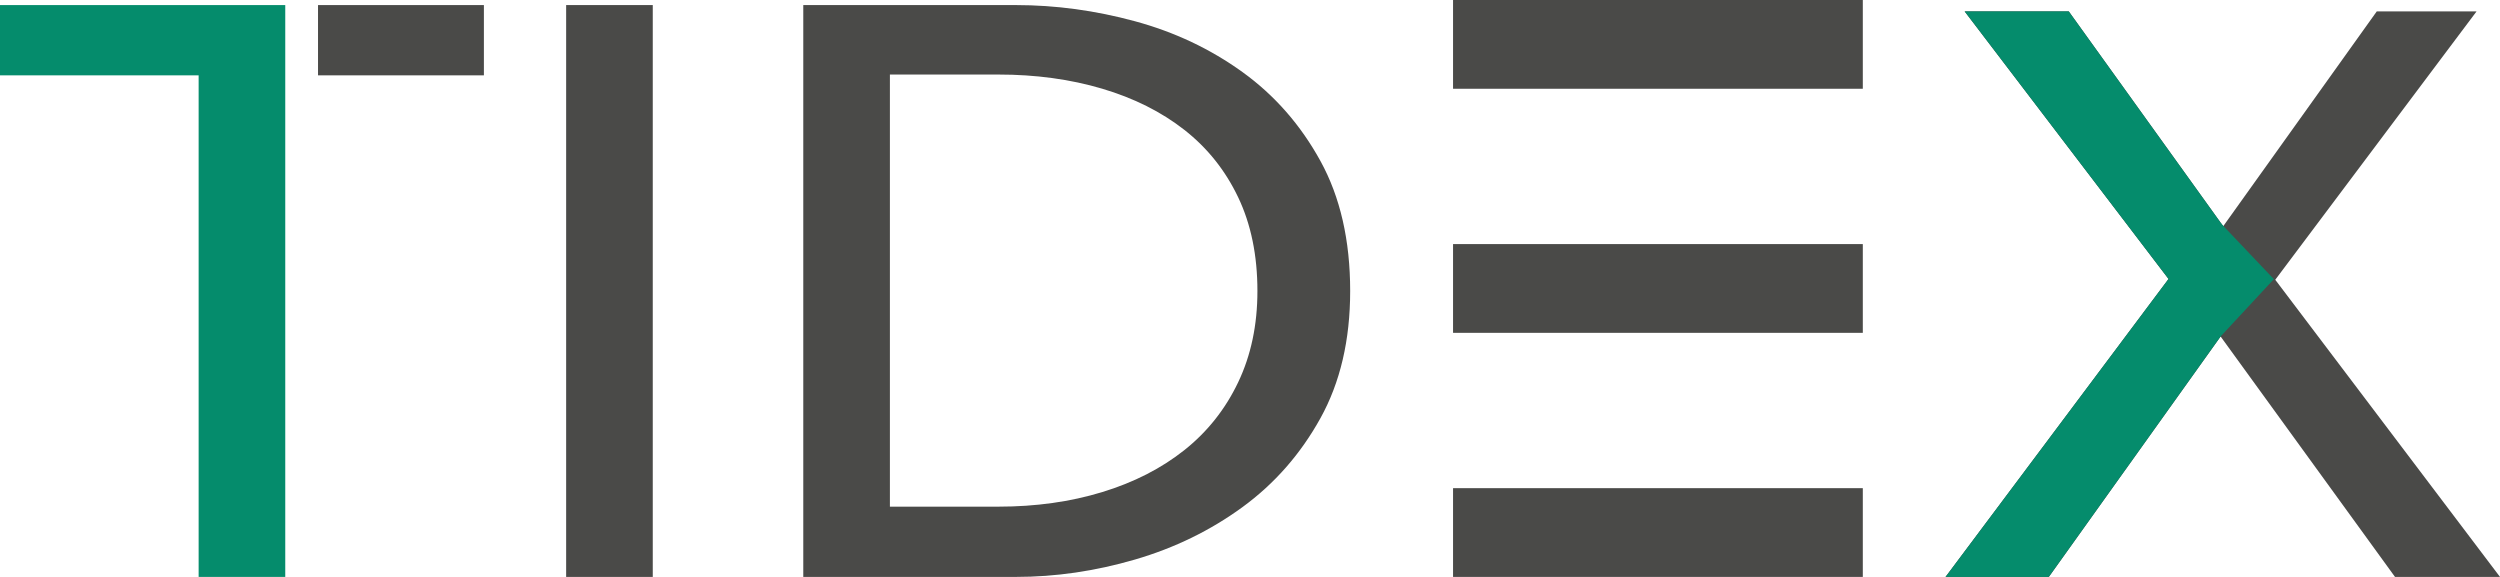
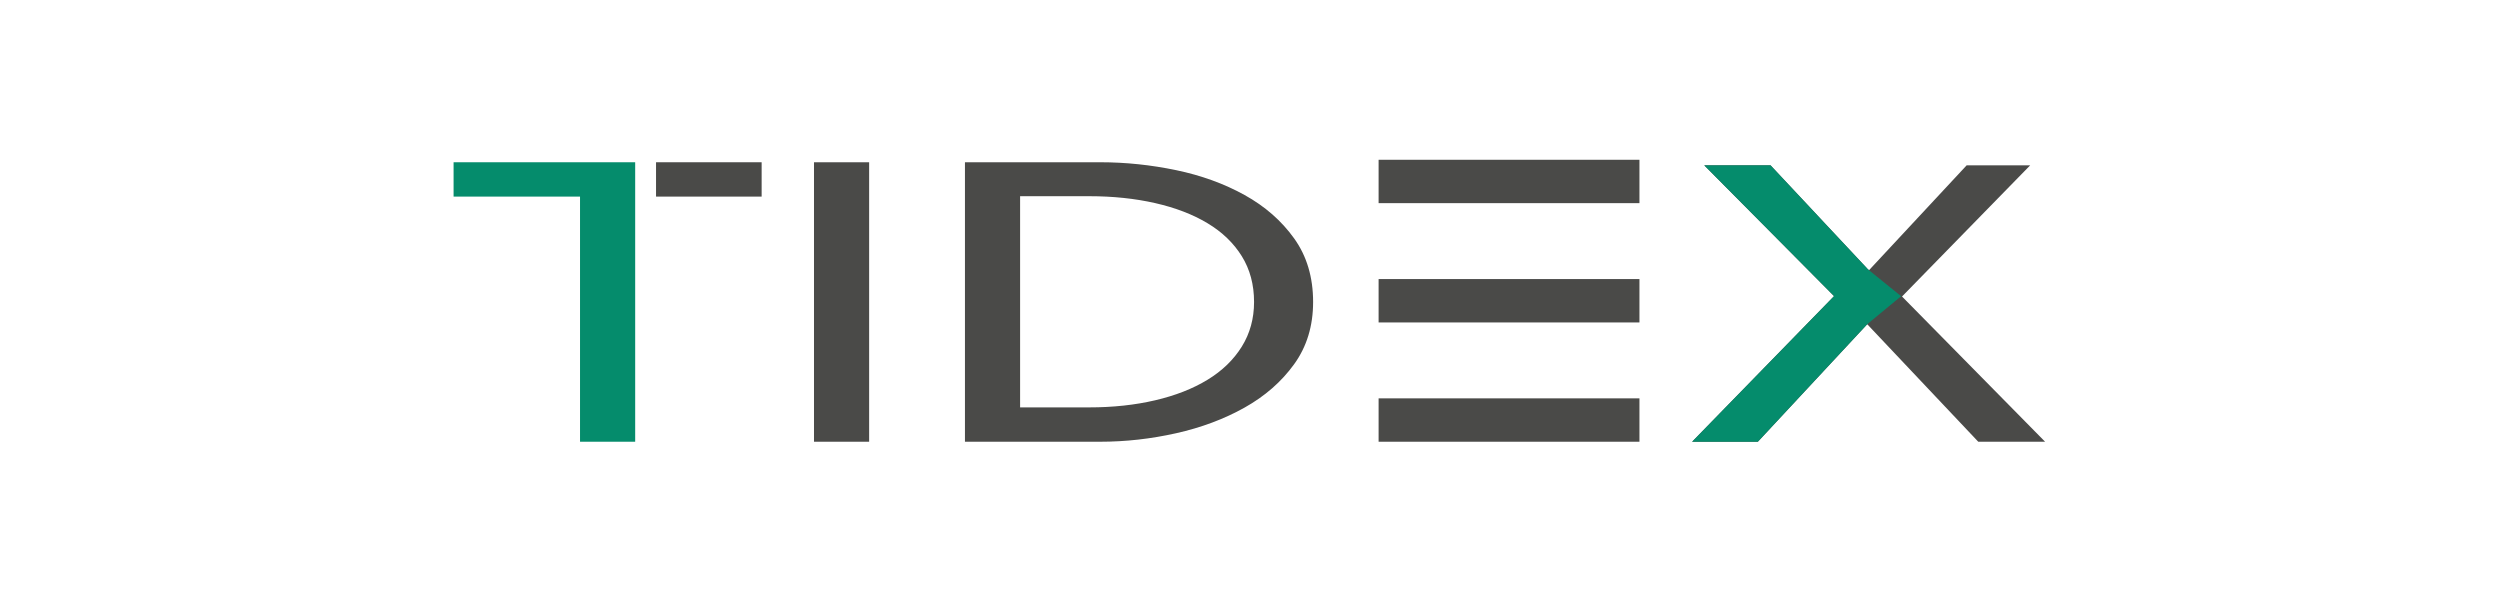
- <svg xmlns="http://www.w3.org/2000/svg" width="260" height="60" viewBox="0 0 260 60" fill="none">
-   <path fill-rule="evenodd" clip-rule="evenodd" d="M231.213 23.529L247.186 1.182H257.564L236.627 29.095L260 60H249.081L230.942 34.994L213.074 60H202.335L225.527 29.012L204.32 1.182H215.15L231.213 23.529Z" fill="#4A4A48" />
-   <path fill-rule="evenodd" clip-rule="evenodd" d="M230.942 34.994L213.074 60H202.335L225.527 29.012L204.32 1.182H215.15L231.213 23.529" fill="#058C6C" />
-   <path d="M193.732 0H151.117V9.231H193.732V0Z" fill="#4A4A48" />
-   <path d="M193.732 25.385H151.117V34.615H193.732V25.385Z" fill="#4A4A48" />
-   <path d="M193.732 50.769H151.117V60H193.732V50.769Z" fill="#4A4A48" />
-   <path fill-rule="evenodd" clip-rule="evenodd" d="M236.48 29.031L230.807 35.138L230.966 23.224L236.48 29.031Z" fill="#058C6C" />
-   <path fill-rule="evenodd" clip-rule="evenodd" d="M67.888 60H58.879V0.528H67.888V60ZM83.541 0.528H105.655C109.78 0.528 113.906 1.088 118.031 2.208C122.157 3.328 125.888 5.092 129.225 7.5C132.561 9.908 135.261 12.988 137.324 16.74C139.387 20.492 140.418 25 140.418 30.264C140.418 35.36 139.387 39.77 137.324 43.494C135.261 47.218 132.561 50.298 129.225 52.734C125.888 55.17 122.157 56.99 118.031 58.194C113.906 59.398 109.78 60 105.655 60H83.541V0.528ZM92.55 52.692H103.835C107.718 52.692 111.312 52.188 114.619 51.18C117.925 50.172 120.776 48.716 123.173 46.812C125.569 44.908 127.435 42.556 128.77 39.756C130.104 36.956 130.772 33.792 130.772 30.264C130.772 26.568 130.104 23.32 128.77 20.52C127.435 17.72 125.569 15.382 123.173 13.506C120.776 11.63 117.925 10.202 114.619 9.222C111.312 8.242 107.718 7.752 103.835 7.752H92.55V52.692Z" fill="#4A4A48" />
-   <path fill-rule="evenodd" clip-rule="evenodd" d="M33.074 0.528H50.325V7.836H33.074V0.528Z" fill="#4A4A48" />
-   <path fill-rule="evenodd" clip-rule="evenodd" d="M29.667 60H20.658V7.836H0V0.528H29.667V7.836V60Z" fill="#058C6C" />
+ <svg xmlns="http://www.w3.org/2000/svg" width="266" height="65" viewBox="0 0 266 65" fill="none">
+   <path fill-rule="evenodd" clip-rule="evenodd" d="M198.849 28.765L209.252 17.591H216.011L202.375 31.548L217.598 47H210.486L198.672 34.497L187.035 47H180.041L195.146 31.506L181.334 17.591H188.387L198.849 28.765Z" fill="#4A4A48" />
+   <path fill-rule="evenodd" clip-rule="evenodd" d="M198.672 34.497L187.035 47H180.041L195.146 31.506L181.334 17.591H188.387L198.849 28.765" fill="#058C6C" />
+   <path d="M174.438 17H146.683V21.615H174.438V17Z" fill="#4A4A48" />
+   <path d="M174.438 29.692H146.683V34.308H174.438V29.692Z" fill="#4A4A48" />
+   <path d="M174.438 42.385H146.683V47H174.438V42.385Z" fill="#4A4A48" />
+   <path fill-rule="evenodd" clip-rule="evenodd" d="M202.279 31.516L198.584 34.569L198.688 28.612L202.279 31.516Z" fill="#058C6C" />
+   <path fill-rule="evenodd" clip-rule="evenodd" d="M92.476 47H86.609V17.264H92.476V47ZM102.671 17.264H117.073C119.76 17.264 122.447 17.544 125.134 18.104C127.821 18.664 130.251 19.546 132.424 20.75C134.598 21.954 136.356 23.494 137.699 25.37C139.043 27.246 139.715 29.5 139.715 32.132C139.715 34.68 139.043 36.885 137.699 38.747C136.356 40.609 134.598 42.149 132.424 43.367C130.251 44.585 127.821 45.495 125.134 46.097C122.447 46.699 119.76 47 117.073 47H102.671V17.264ZM108.539 43.346H115.888C118.417 43.346 120.758 43.094 122.912 42.59C125.065 42.086 126.922 41.358 128.483 40.406C130.044 39.454 131.259 38.278 132.128 36.878C132.997 35.478 133.432 33.896 133.432 32.132C133.432 30.284 132.997 28.66 132.128 27.26C131.259 25.86 130.044 24.691 128.483 23.753C126.922 22.815 125.065 22.101 122.912 21.611C120.758 21.121 118.417 20.876 115.888 20.876H108.539V43.346Z" fill="#4A4A48" />
+   <path fill-rule="evenodd" clip-rule="evenodd" d="M69.802 17.264H81.038V20.918H69.802V17.264Z" fill="#4A4A48" />
+   <path fill-rule="evenodd" clip-rule="evenodd" d="M67.583 47H61.715V20.918H48.261V17.264H67.583V20.918V47Z" fill="#058C6C" />
</svg>
